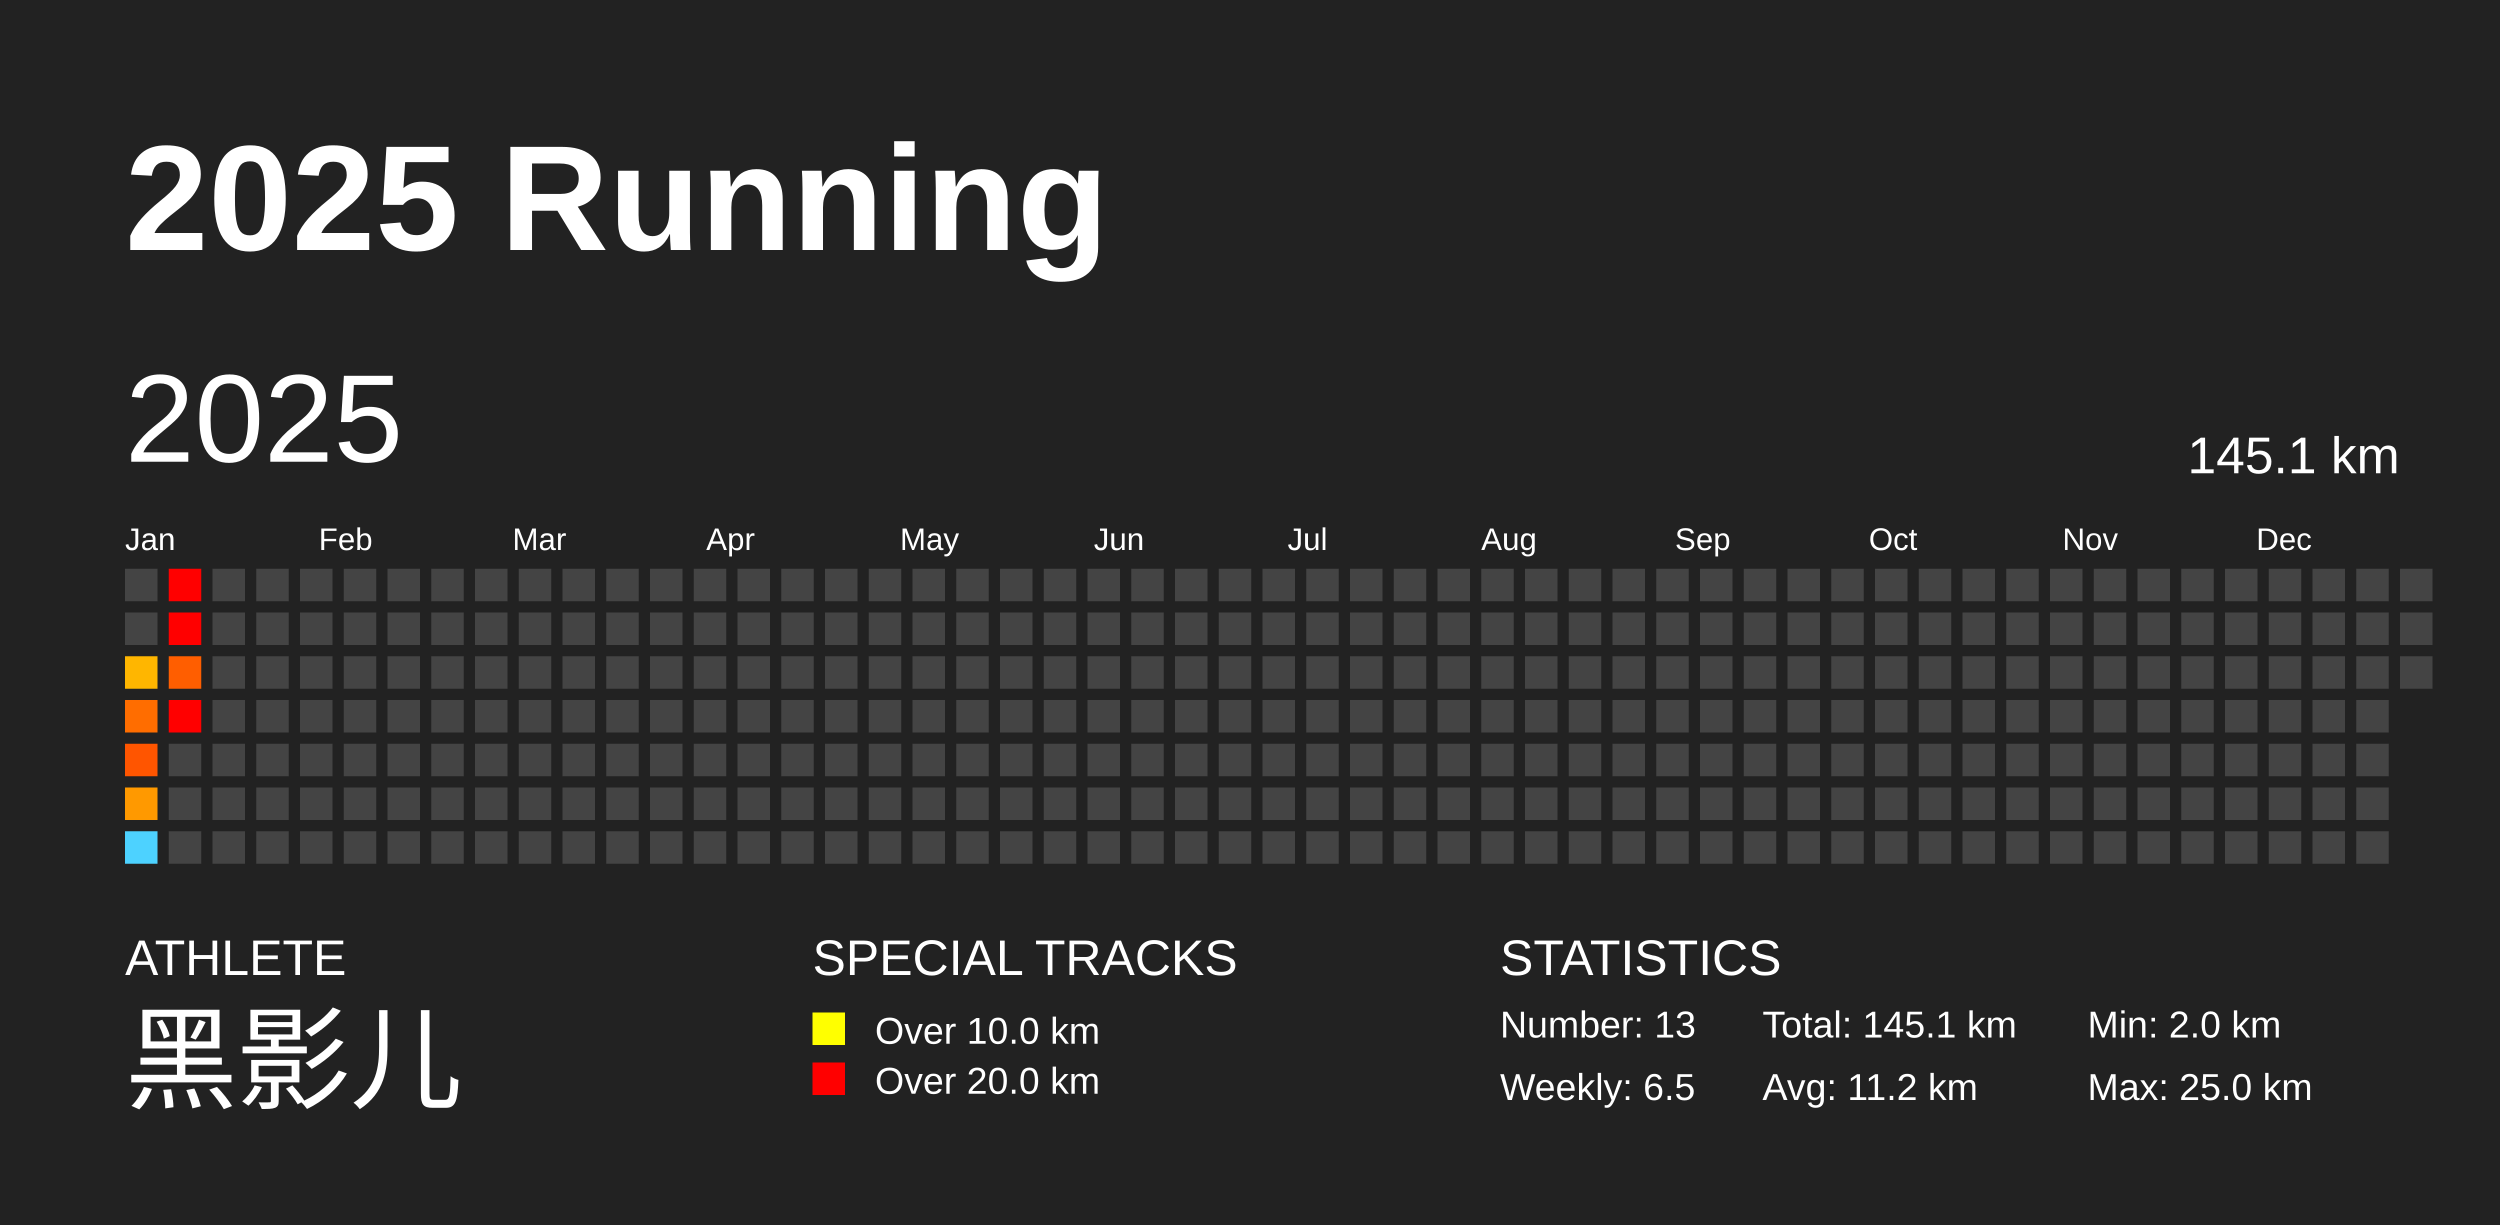
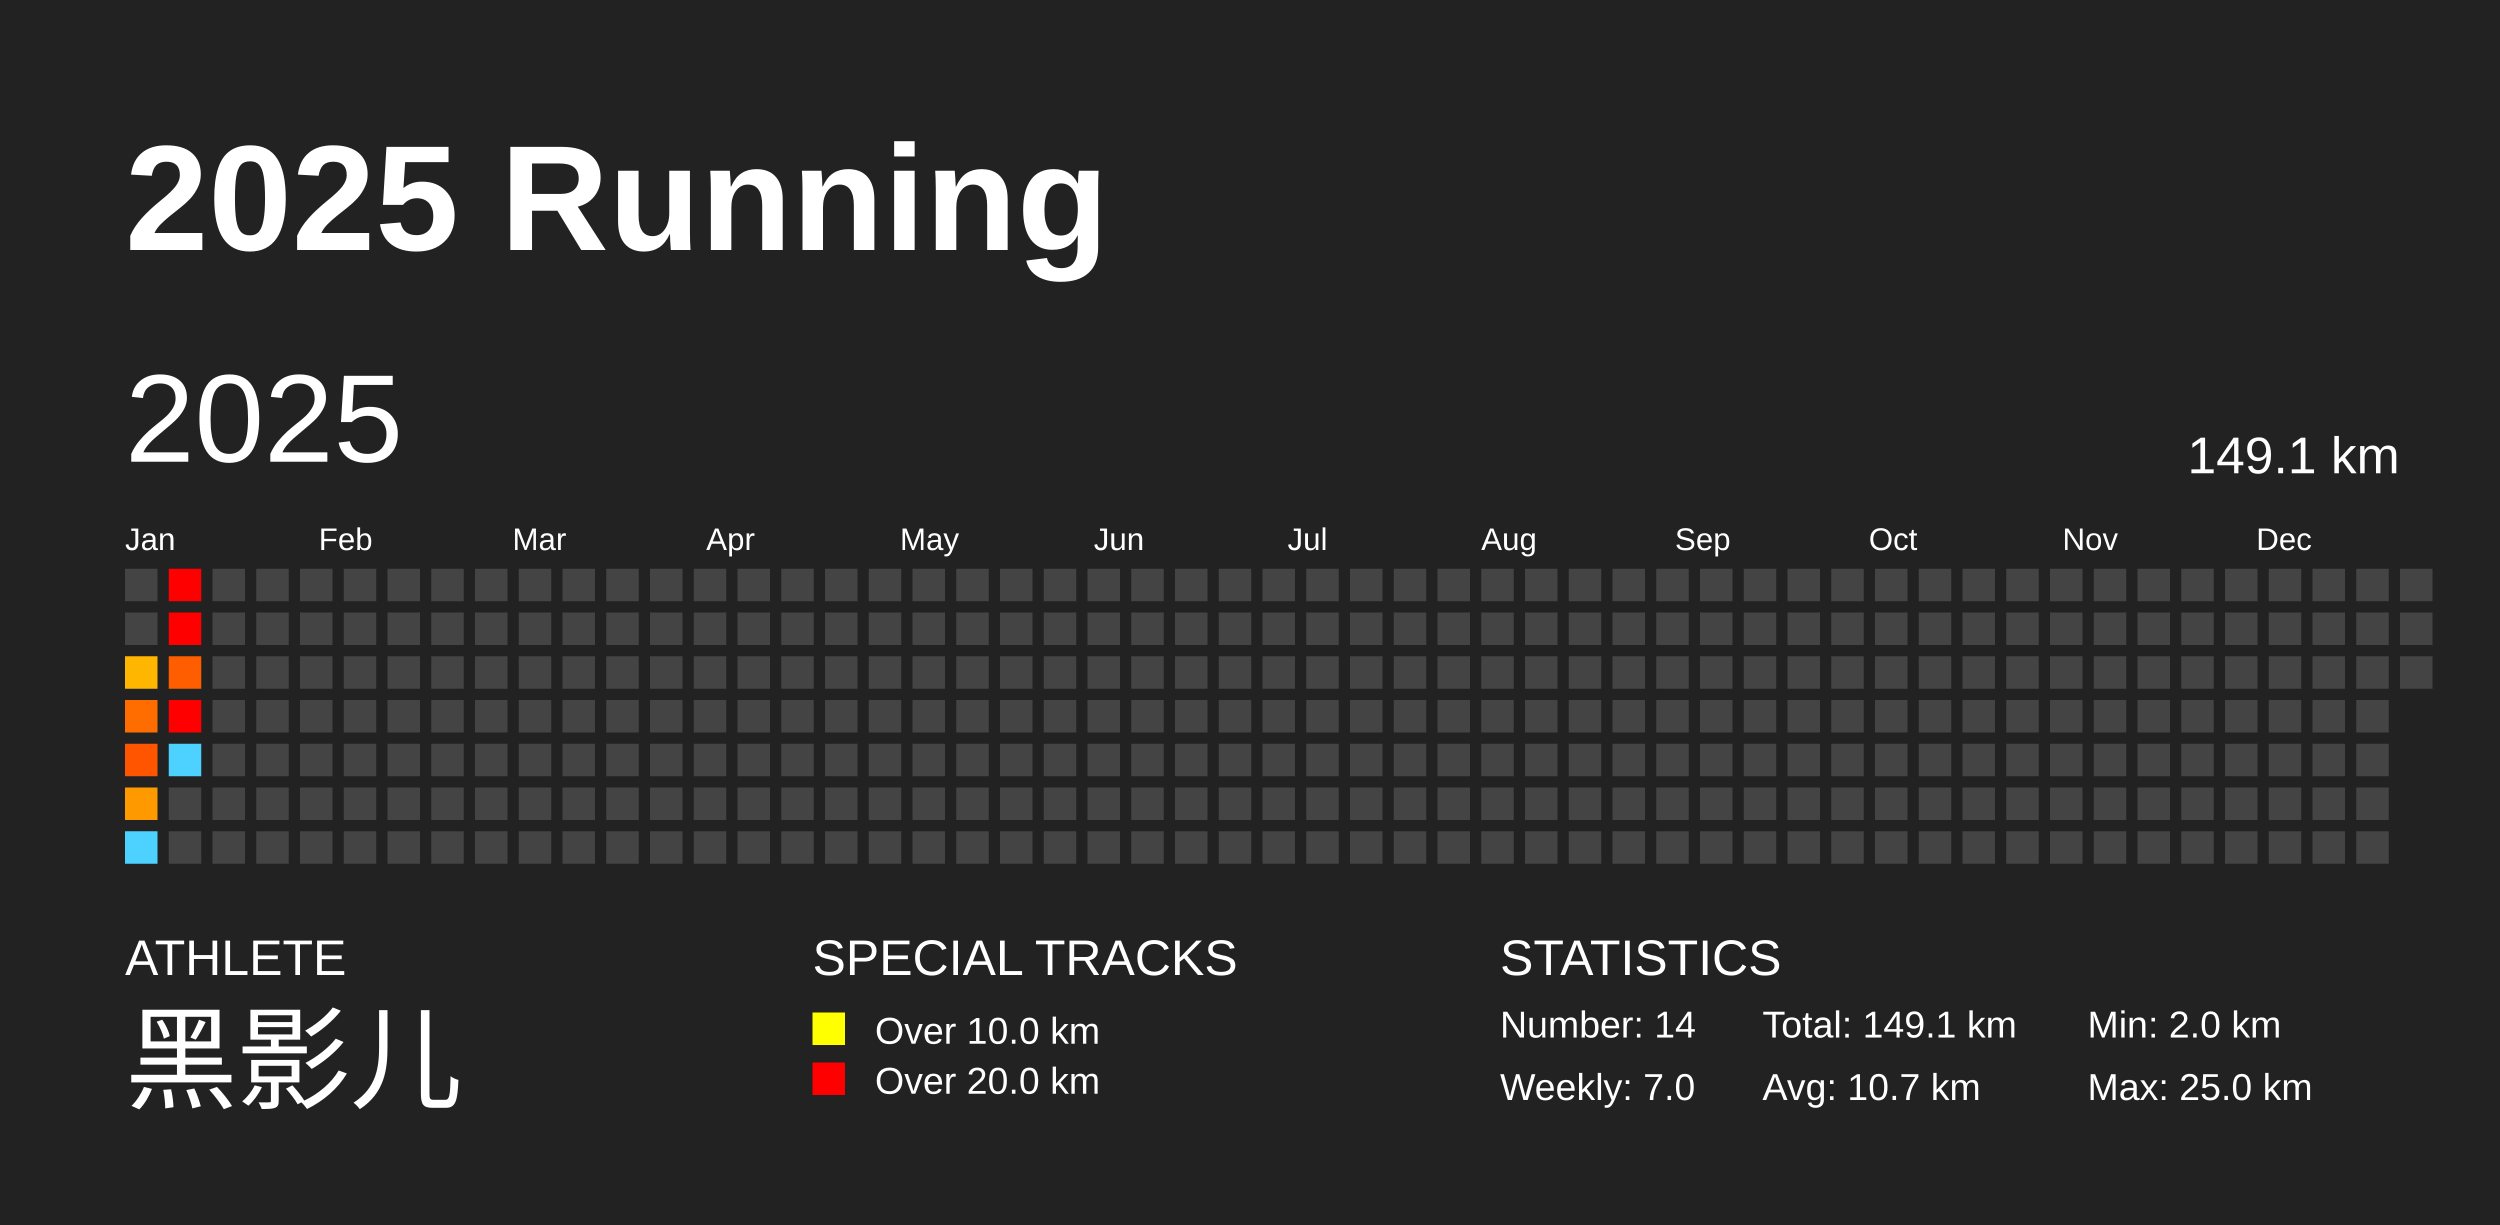
<svg xmlns="http://www.w3.org/2000/svg" baseProfile="full" height="98mm" version="1.1" viewBox="0,0,200,98" width="200mm">
  <defs />
  <rect fill="#222222" height="98" width="200" x="0" y="0" />
  <text fill="#FFFFFF" style="font-size:12px; font-family:Arial; font-weight:bold;" x="10" y="20">2025 Running</text>
  <text fill="#FFFFFF" style="font-size:4px; font-family:Arial" x="10" y="78">ATHLETE</text>
  <text fill="#FFFFFF" style="font-size:9px; font-family:Arial" x="10" y="88">黑影儿</text>
  <text fill="#FFFFFF" style="font-size:4px; font-family:Arial" x="65" y="78">SPECIAL TRACKS</text>
  <rect fill="yellow" height="2.6" width="2.6" x="65" y="81" />
  <text fill="#FFFFFF" style="font-size:3px; font-family:Arial" x="70" y="83.5">Over 10.0 km</text>
  <rect fill="red" height="2.6" width="2.6" x="65" y="85" />
  <text fill="#FFFFFF" style="font-size:3px; font-family:Arial" x="70" y="87.5">Over 20.0 km</text>
  <text fill="#FFFFFF" style="font-size:4px; font-family:Arial" x="120" y="78">STATISTICS</text>
-   <text fill="#FFFFFF" style="font-size:3px; font-family:Arial" x="120" y="83">Number: 13</text>
-   <text fill="#FFFFFF" style="font-size:3px; font-family:Arial" x="120" y="88">Weekly: 6.5</text>
-   <text fill="#FFFFFF" style="font-size:3px; font-family:Arial" x="141" y="83">Total: 145.1 km</text>
-   <text fill="#FFFFFF" style="font-size:3px; font-family:Arial" x="141" y="88">Avg: 11.2 km</text>
+   <text fill="#FFFFFF" style="font-size:3px; font-family:Arial" x="120" y="83">Number: 14</text>
+   <text fill="#FFFFFF" style="font-size:3px; font-family:Arial" x="120" y="88">Weekly: 7.0</text>
+   <text fill="#FFFFFF" style="font-size:3px; font-family:Arial" x="141" y="83">Total: 149.1 km</text>
+   <text fill="#FFFFFF" style="font-size:3px; font-family:Arial" x="141" y="88">Avg: 10.7 km</text>
  <text fill="#FFFFFF" style="font-size:3px; font-family:Arial" x="167" y="83">Min: 2.0 km</text>
  <text fill="#FFFFFF" style="font-size:3px; font-family:Arial" x="167" y="88">Max: 25.0 km</text>
  <text dominant-baseline="hanging" fill="#FFFFFF" style="font-size:10.0px; font-family:Arial;" x="10" y="30">2025</text>
-   <text dominant-baseline="hanging" fill="#FFFFFF" style="font-size:4.125px; font-family:Arial;" x="175" y="35">145.1 km</text>
+   <text dominant-baseline="hanging" fill="#FFFFFF" style="font-size:4.125px; font-family:Arial;" x="175" y="35">149.1 km</text>
  <text fill="#FFFFFF" style="font-size:2.5px; font-family:Arial" x="10.0" y="44">Jan</text>
  <text fill="#FFFFFF" style="font-size:2.5px; font-family:Arial" x="25.5" y="44">Feb</text>
  <text fill="#FFFFFF" style="font-size:2.5px; font-family:Arial" x="41.0" y="44">Mar</text>
  <text fill="#FFFFFF" style="font-size:2.5px; font-family:Arial" x="56.5" y="44">Apr</text>
  <text fill="#FFFFFF" style="font-size:2.5px; font-family:Arial" x="72.0" y="44">May</text>
  <text fill="#FFFFFF" style="font-size:2.5px; font-family:Arial" x="87.5" y="44">Jun</text>
  <text fill="#FFFFFF" style="font-size:2.5px; font-family:Arial" x="103.0" y="44">Jul</text>
  <text fill="#FFFFFF" style="font-size:2.5px; font-family:Arial" x="118.5" y="44">Aug</text>
  <text fill="#FFFFFF" style="font-size:2.5px; font-family:Arial" x="134.0" y="44">Sep</text>
  <text fill="#FFFFFF" style="font-size:2.5px; font-family:Arial" x="149.5" y="44">Oct</text>
  <text fill="#FFFFFF" style="font-size:2.5px; font-family:Arial" x="165.0" y="44">Nov</text>
  <text fill="#FFFFFF" style="font-size:2.5px; font-family:Arial" x="180.5" y="44">Dec</text>
  <rect fill="#444444" height="2.6" width="2.6" x="10.0" y="45.5" />
  <rect fill="#444444" height="2.6" width="2.6" x="10.0" y="49.0" />
  <rect fill="#ffb600" height="2.6" width="2.6" x="10.0" y="52.5" />
  <rect fill="#ff6d00" height="2.6" width="2.6" x="10.0" y="56.0" />
  <rect fill="#ff5500" height="2.6" width="2.6" x="10.0" y="59.5" />
  <rect fill="#ff9900" height="2.6" width="2.6" x="10.0" y="63.0" />
  <rect fill="#4dd2ff" height="2.6" width="2.6" x="10.0" y="66.5" />
  <rect fill="red" height="2.6" width="2.6" x="13.5" y="45.5" />
  <rect fill="red" height="2.6" width="2.6" x="13.5" y="49.0" />
  <rect fill="#ff5e00" height="2.6" width="2.6" x="13.5" y="52.5" />
  <rect fill="red" height="2.6" width="2.6" x="13.5" y="56.0" />
-   <rect fill="#444444" height="2.6" width="2.6" x="13.5" y="59.5" />
+   <rect fill="#4dd2ff" height="2.6" width="2.6" x="13.5" y="59.5" />
  <rect fill="#444444" height="2.6" width="2.6" x="13.5" y="63.0" />
  <rect fill="#444444" height="2.6" width="2.6" x="13.5" y="66.5" />
  <rect fill="#444444" height="2.6" width="2.6" x="17.0" y="45.5" />
  <rect fill="#444444" height="2.6" width="2.6" x="17.0" y="49.0" />
  <rect fill="#444444" height="2.6" width="2.6" x="17.0" y="52.5" />
  <rect fill="#444444" height="2.6" width="2.6" x="17.0" y="56.0" />
  <rect fill="#444444" height="2.6" width="2.6" x="17.0" y="59.5" />
  <rect fill="#444444" height="2.6" width="2.6" x="17.0" y="63.0" />
  <rect fill="#444444" height="2.6" width="2.6" x="17.0" y="66.5" />
  <rect fill="#444444" height="2.6" width="2.6" x="20.5" y="45.5" />
  <rect fill="#444444" height="2.6" width="2.6" x="20.5" y="49.0" />
  <rect fill="#444444" height="2.6" width="2.6" x="20.5" y="52.5" />
  <rect fill="#444444" height="2.6" width="2.6" x="20.5" y="56.0" />
  <rect fill="#444444" height="2.6" width="2.6" x="20.5" y="59.5" />
  <rect fill="#444444" height="2.6" width="2.6" x="20.5" y="63.0" />
  <rect fill="#444444" height="2.6" width="2.6" x="20.5" y="66.5" />
  <rect fill="#444444" height="2.6" width="2.6" x="24.0" y="45.5" />
  <rect fill="#444444" height="2.6" width="2.6" x="24.0" y="49.0" />
  <rect fill="#444444" height="2.6" width="2.6" x="24.0" y="52.5" />
  <rect fill="#444444" height="2.6" width="2.6" x="24.0" y="56.0" />
  <rect fill="#444444" height="2.6" width="2.6" x="24.0" y="59.5" />
  <rect fill="#444444" height="2.6" width="2.6" x="24.0" y="63.0" />
  <rect fill="#444444" height="2.6" width="2.6" x="24.0" y="66.5" />
  <rect fill="#444444" height="2.6" width="2.6" x="27.5" y="45.5" />
  <rect fill="#444444" height="2.6" width="2.6" x="27.5" y="49.0" />
  <rect fill="#444444" height="2.6" width="2.6" x="27.5" y="52.5" />
  <rect fill="#444444" height="2.6" width="2.6" x="27.5" y="56.0" />
  <rect fill="#444444" height="2.6" width="2.6" x="27.5" y="59.5" />
  <rect fill="#444444" height="2.6" width="2.6" x="27.5" y="63.0" />
  <rect fill="#444444" height="2.6" width="2.6" x="27.5" y="66.5" />
  <rect fill="#444444" height="2.6" width="2.6" x="31.0" y="45.5" />
  <rect fill="#444444" height="2.6" width="2.6" x="31.0" y="49.0" />
  <rect fill="#444444" height="2.6" width="2.6" x="31.0" y="52.5" />
  <rect fill="#444444" height="2.6" width="2.6" x="31.0" y="56.0" />
  <rect fill="#444444" height="2.6" width="2.6" x="31.0" y="59.5" />
  <rect fill="#444444" height="2.6" width="2.6" x="31.0" y="63.0" />
  <rect fill="#444444" height="2.6" width="2.6" x="31.0" y="66.5" />
  <rect fill="#444444" height="2.6" width="2.6" x="34.5" y="45.5" />
  <rect fill="#444444" height="2.6" width="2.6" x="34.5" y="49.0" />
  <rect fill="#444444" height="2.6" width="2.6" x="34.5" y="52.5" />
  <rect fill="#444444" height="2.6" width="2.6" x="34.5" y="56.0" />
  <rect fill="#444444" height="2.6" width="2.6" x="34.5" y="59.5" />
  <rect fill="#444444" height="2.6" width="2.6" x="34.5" y="63.0" />
  <rect fill="#444444" height="2.6" width="2.6" x="34.5" y="66.5" />
  <rect fill="#444444" height="2.6" width="2.6" x="38.0" y="45.5" />
  <rect fill="#444444" height="2.6" width="2.6" x="38.0" y="49.0" />
  <rect fill="#444444" height="2.6" width="2.6" x="38.0" y="52.5" />
  <rect fill="#444444" height="2.6" width="2.6" x="38.0" y="56.0" />
  <rect fill="#444444" height="2.6" width="2.6" x="38.0" y="59.5" />
  <rect fill="#444444" height="2.6" width="2.6" x="38.0" y="63.0" />
  <rect fill="#444444" height="2.6" width="2.6" x="38.0" y="66.5" />
  <rect fill="#444444" height="2.6" width="2.6" x="41.5" y="45.5" />
  <rect fill="#444444" height="2.6" width="2.6" x="41.5" y="49.0" />
  <rect fill="#444444" height="2.6" width="2.6" x="41.5" y="52.5" />
  <rect fill="#444444" height="2.6" width="2.6" x="41.5" y="56.0" />
  <rect fill="#444444" height="2.6" width="2.6" x="41.5" y="59.5" />
  <rect fill="#444444" height="2.6" width="2.6" x="41.5" y="63.0" />
  <rect fill="#444444" height="2.6" width="2.6" x="41.5" y="66.5" />
  <rect fill="#444444" height="2.6" width="2.6" x="45.0" y="45.5" />
  <rect fill="#444444" height="2.6" width="2.6" x="45.0" y="49.0" />
  <rect fill="#444444" height="2.6" width="2.6" x="45.0" y="52.5" />
  <rect fill="#444444" height="2.6" width="2.6" x="45.0" y="56.0" />
  <rect fill="#444444" height="2.6" width="2.6" x="45.0" y="59.5" />
  <rect fill="#444444" height="2.6" width="2.6" x="45.0" y="63.0" />
  <rect fill="#444444" height="2.6" width="2.6" x="45.0" y="66.5" />
  <rect fill="#444444" height="2.6" width="2.6" x="48.5" y="45.5" />
  <rect fill="#444444" height="2.6" width="2.6" x="48.5" y="49.0" />
  <rect fill="#444444" height="2.6" width="2.6" x="48.5" y="52.5" />
  <rect fill="#444444" height="2.6" width="2.6" x="48.5" y="56.0" />
  <rect fill="#444444" height="2.6" width="2.6" x="48.5" y="59.5" />
  <rect fill="#444444" height="2.6" width="2.6" x="48.5" y="63.0" />
  <rect fill="#444444" height="2.6" width="2.6" x="48.5" y="66.5" />
  <rect fill="#444444" height="2.6" width="2.6" x="52.0" y="45.5" />
  <rect fill="#444444" height="2.6" width="2.6" x="52.0" y="49.0" />
  <rect fill="#444444" height="2.6" width="2.6" x="52.0" y="52.5" />
  <rect fill="#444444" height="2.6" width="2.6" x="52.0" y="56.0" />
  <rect fill="#444444" height="2.6" width="2.6" x="52.0" y="59.5" />
  <rect fill="#444444" height="2.6" width="2.6" x="52.0" y="63.0" />
  <rect fill="#444444" height="2.6" width="2.6" x="52.0" y="66.5" />
  <rect fill="#444444" height="2.6" width="2.6" x="55.5" y="45.5" />
  <rect fill="#444444" height="2.6" width="2.6" x="55.5" y="49.0" />
  <rect fill="#444444" height="2.6" width="2.6" x="55.5" y="52.5" />
  <rect fill="#444444" height="2.6" width="2.6" x="55.5" y="56.0" />
  <rect fill="#444444" height="2.6" width="2.6" x="55.5" y="59.5" />
  <rect fill="#444444" height="2.6" width="2.6" x="55.5" y="63.0" />
  <rect fill="#444444" height="2.6" width="2.6" x="55.5" y="66.5" />
  <rect fill="#444444" height="2.6" width="2.6" x="59.0" y="45.5" />
  <rect fill="#444444" height="2.6" width="2.6" x="59.0" y="49.0" />
  <rect fill="#444444" height="2.6" width="2.6" x="59.0" y="52.5" />
  <rect fill="#444444" height="2.6" width="2.6" x="59.0" y="56.0" />
  <rect fill="#444444" height="2.6" width="2.6" x="59.0" y="59.5" />
  <rect fill="#444444" height="2.6" width="2.6" x="59.0" y="63.0" />
  <rect fill="#444444" height="2.6" width="2.6" x="59.0" y="66.5" />
  <rect fill="#444444" height="2.6" width="2.6" x="62.5" y="45.5" />
  <rect fill="#444444" height="2.6" width="2.6" x="62.5" y="49.0" />
  <rect fill="#444444" height="2.6" width="2.6" x="62.5" y="52.5" />
  <rect fill="#444444" height="2.6" width="2.6" x="62.5" y="56.0" />
  <rect fill="#444444" height="2.6" width="2.6" x="62.5" y="59.5" />
  <rect fill="#444444" height="2.6" width="2.6" x="62.5" y="63.0" />
  <rect fill="#444444" height="2.6" width="2.6" x="62.5" y="66.5" />
  <rect fill="#444444" height="2.6" width="2.6" x="66.0" y="45.5" />
  <rect fill="#444444" height="2.6" width="2.6" x="66.0" y="49.0" />
  <rect fill="#444444" height="2.6" width="2.6" x="66.0" y="52.5" />
  <rect fill="#444444" height="2.6" width="2.6" x="66.0" y="56.0" />
  <rect fill="#444444" height="2.6" width="2.6" x="66.0" y="59.5" />
  <rect fill="#444444" height="2.6" width="2.6" x="66.0" y="63.0" />
  <rect fill="#444444" height="2.6" width="2.6" x="66.0" y="66.5" />
  <rect fill="#444444" height="2.6" width="2.6" x="69.5" y="45.5" />
  <rect fill="#444444" height="2.6" width="2.6" x="69.5" y="49.0" />
  <rect fill="#444444" height="2.6" width="2.6" x="69.5" y="52.5" />
  <rect fill="#444444" height="2.6" width="2.6" x="69.5" y="56.0" />
  <rect fill="#444444" height="2.6" width="2.6" x="69.5" y="59.5" />
  <rect fill="#444444" height="2.6" width="2.6" x="69.5" y="63.0" />
  <rect fill="#444444" height="2.6" width="2.6" x="69.5" y="66.5" />
  <rect fill="#444444" height="2.6" width="2.6" x="73.0" y="45.5" />
  <rect fill="#444444" height="2.6" width="2.6" x="73.0" y="49.0" />
  <rect fill="#444444" height="2.6" width="2.6" x="73.0" y="52.5" />
  <rect fill="#444444" height="2.6" width="2.6" x="73.0" y="56.0" />
  <rect fill="#444444" height="2.6" width="2.6" x="73.0" y="59.5" />
  <rect fill="#444444" height="2.6" width="2.6" x="73.0" y="63.0" />
  <rect fill="#444444" height="2.6" width="2.6" x="73.0" y="66.5" />
  <rect fill="#444444" height="2.6" width="2.6" x="76.5" y="45.5" />
  <rect fill="#444444" height="2.6" width="2.6" x="76.5" y="49.0" />
  <rect fill="#444444" height="2.6" width="2.6" x="76.5" y="52.5" />
  <rect fill="#444444" height="2.6" width="2.6" x="76.5" y="56.0" />
  <rect fill="#444444" height="2.6" width="2.6" x="76.5" y="59.5" />
  <rect fill="#444444" height="2.6" width="2.6" x="76.5" y="63.0" />
  <rect fill="#444444" height="2.6" width="2.6" x="76.5" y="66.5" />
  <rect fill="#444444" height="2.6" width="2.6" x="80.0" y="45.5" />
  <rect fill="#444444" height="2.6" width="2.6" x="80.0" y="49.0" />
  <rect fill="#444444" height="2.6" width="2.6" x="80.0" y="52.5" />
  <rect fill="#444444" height="2.6" width="2.6" x="80.0" y="56.0" />
  <rect fill="#444444" height="2.6" width="2.6" x="80.0" y="59.5" />
  <rect fill="#444444" height="2.6" width="2.6" x="80.0" y="63.0" />
  <rect fill="#444444" height="2.6" width="2.6" x="80.0" y="66.5" />
  <rect fill="#444444" height="2.6" width="2.6" x="83.5" y="45.5" />
  <rect fill="#444444" height="2.6" width="2.6" x="83.5" y="49.0" />
  <rect fill="#444444" height="2.6" width="2.6" x="83.5" y="52.5" />
  <rect fill="#444444" height="2.6" width="2.6" x="83.5" y="56.0" />
  <rect fill="#444444" height="2.6" width="2.6" x="83.5" y="59.5" />
  <rect fill="#444444" height="2.6" width="2.6" x="83.5" y="63.0" />
  <rect fill="#444444" height="2.6" width="2.6" x="83.5" y="66.5" />
  <rect fill="#444444" height="2.6" width="2.6" x="87.0" y="45.5" />
  <rect fill="#444444" height="2.6" width="2.6" x="87.0" y="49.0" />
  <rect fill="#444444" height="2.6" width="2.6" x="87.0" y="52.5" />
  <rect fill="#444444" height="2.6" width="2.6" x="87.0" y="56.0" />
  <rect fill="#444444" height="2.6" width="2.6" x="87.0" y="59.5" />
  <rect fill="#444444" height="2.6" width="2.6" x="87.0" y="63.0" />
  <rect fill="#444444" height="2.6" width="2.6" x="87.0" y="66.5" />
  <rect fill="#444444" height="2.6" width="2.6" x="90.5" y="45.5" />
  <rect fill="#444444" height="2.6" width="2.6" x="90.5" y="49.0" />
  <rect fill="#444444" height="2.6" width="2.6" x="90.5" y="52.5" />
  <rect fill="#444444" height="2.6" width="2.6" x="90.5" y="56.0" />
  <rect fill="#444444" height="2.6" width="2.6" x="90.5" y="59.5" />
  <rect fill="#444444" height="2.6" width="2.6" x="90.5" y="63.0" />
  <rect fill="#444444" height="2.6" width="2.6" x="90.5" y="66.5" />
  <rect fill="#444444" height="2.6" width="2.6" x="94.0" y="45.5" />
  <rect fill="#444444" height="2.6" width="2.6" x="94.0" y="49.0" />
  <rect fill="#444444" height="2.6" width="2.6" x="94.0" y="52.5" />
  <rect fill="#444444" height="2.6" width="2.6" x="94.0" y="56.0" />
  <rect fill="#444444" height="2.6" width="2.6" x="94.0" y="59.5" />
  <rect fill="#444444" height="2.6" width="2.6" x="94.0" y="63.0" />
  <rect fill="#444444" height="2.6" width="2.6" x="94.0" y="66.5" />
  <rect fill="#444444" height="2.6" width="2.6" x="97.5" y="45.5" />
  <rect fill="#444444" height="2.6" width="2.6" x="97.5" y="49.0" />
  <rect fill="#444444" height="2.6" width="2.6" x="97.5" y="52.5" />
  <rect fill="#444444" height="2.6" width="2.6" x="97.5" y="56.0" />
  <rect fill="#444444" height="2.6" width="2.6" x="97.5" y="59.5" />
  <rect fill="#444444" height="2.6" width="2.6" x="97.5" y="63.0" />
  <rect fill="#444444" height="2.6" width="2.6" x="97.5" y="66.5" />
  <rect fill="#444444" height="2.6" width="2.6" x="101.0" y="45.5" />
  <rect fill="#444444" height="2.6" width="2.6" x="101.0" y="49.0" />
  <rect fill="#444444" height="2.6" width="2.6" x="101.0" y="52.5" />
  <rect fill="#444444" height="2.6" width="2.6" x="101.0" y="56.0" />
  <rect fill="#444444" height="2.6" width="2.6" x="101.0" y="59.5" />
  <rect fill="#444444" height="2.6" width="2.6" x="101.0" y="63.0" />
  <rect fill="#444444" height="2.6" width="2.6" x="101.0" y="66.5" />
  <rect fill="#444444" height="2.6" width="2.6" x="104.5" y="45.5" />
  <rect fill="#444444" height="2.6" width="2.6" x="104.5" y="49.0" />
  <rect fill="#444444" height="2.6" width="2.6" x="104.5" y="52.5" />
  <rect fill="#444444" height="2.6" width="2.6" x="104.5" y="56.0" />
  <rect fill="#444444" height="2.6" width="2.6" x="104.5" y="59.5" />
  <rect fill="#444444" height="2.6" width="2.6" x="104.5" y="63.0" />
  <rect fill="#444444" height="2.6" width="2.6" x="104.5" y="66.5" />
  <rect fill="#444444" height="2.6" width="2.6" x="108.0" y="45.5" />
  <rect fill="#444444" height="2.6" width="2.6" x="108.0" y="49.0" />
  <rect fill="#444444" height="2.6" width="2.6" x="108.0" y="52.5" />
  <rect fill="#444444" height="2.6" width="2.6" x="108.0" y="56.0" />
  <rect fill="#444444" height="2.6" width="2.6" x="108.0" y="59.5" />
  <rect fill="#444444" height="2.6" width="2.6" x="108.0" y="63.0" />
  <rect fill="#444444" height="2.6" width="2.6" x="108.0" y="66.5" />
  <rect fill="#444444" height="2.6" width="2.6" x="111.5" y="45.5" />
  <rect fill="#444444" height="2.6" width="2.6" x="111.5" y="49.0" />
  <rect fill="#444444" height="2.6" width="2.6" x="111.5" y="52.5" />
  <rect fill="#444444" height="2.6" width="2.6" x="111.5" y="56.0" />
  <rect fill="#444444" height="2.6" width="2.6" x="111.5" y="59.5" />
  <rect fill="#444444" height="2.6" width="2.6" x="111.5" y="63.0" />
  <rect fill="#444444" height="2.6" width="2.6" x="111.5" y="66.5" />
  <rect fill="#444444" height="2.6" width="2.6" x="115.0" y="45.5" />
  <rect fill="#444444" height="2.6" width="2.6" x="115.0" y="49.0" />
  <rect fill="#444444" height="2.6" width="2.6" x="115.0" y="52.5" />
  <rect fill="#444444" height="2.6" width="2.6" x="115.0" y="56.0" />
  <rect fill="#444444" height="2.6" width="2.6" x="115.0" y="59.5" />
  <rect fill="#444444" height="2.6" width="2.6" x="115.0" y="63.0" />
  <rect fill="#444444" height="2.6" width="2.6" x="115.0" y="66.5" />
  <rect fill="#444444" height="2.6" width="2.6" x="118.5" y="45.5" />
  <rect fill="#444444" height="2.6" width="2.6" x="118.5" y="49.0" />
  <rect fill="#444444" height="2.6" width="2.6" x="118.5" y="52.5" />
  <rect fill="#444444" height="2.6" width="2.6" x="118.5" y="56.0" />
  <rect fill="#444444" height="2.6" width="2.6" x="118.5" y="59.5" />
  <rect fill="#444444" height="2.6" width="2.6" x="118.5" y="63.0" />
  <rect fill="#444444" height="2.6" width="2.6" x="118.5" y="66.5" />
  <rect fill="#444444" height="2.6" width="2.6" x="122.0" y="45.5" />
  <rect fill="#444444" height="2.6" width="2.6" x="122.0" y="49.0" />
  <rect fill="#444444" height="2.6" width="2.6" x="122.0" y="52.5" />
  <rect fill="#444444" height="2.6" width="2.6" x="122.0" y="56.0" />
  <rect fill="#444444" height="2.6" width="2.6" x="122.0" y="59.5" />
  <rect fill="#444444" height="2.6" width="2.6" x="122.0" y="63.0" />
  <rect fill="#444444" height="2.6" width="2.6" x="122.0" y="66.5" />
  <rect fill="#444444" height="2.6" width="2.6" x="125.5" y="45.5" />
  <rect fill="#444444" height="2.6" width="2.6" x="125.5" y="49.0" />
  <rect fill="#444444" height="2.6" width="2.6" x="125.5" y="52.5" />
  <rect fill="#444444" height="2.6" width="2.6" x="125.5" y="56.0" />
  <rect fill="#444444" height="2.6" width="2.6" x="125.5" y="59.5" />
  <rect fill="#444444" height="2.6" width="2.6" x="125.5" y="63.0" />
  <rect fill="#444444" height="2.6" width="2.6" x="125.5" y="66.5" />
  <rect fill="#444444" height="2.6" width="2.6" x="129.0" y="45.5" />
  <rect fill="#444444" height="2.6" width="2.6" x="129.0" y="49.0" />
  <rect fill="#444444" height="2.6" width="2.6" x="129.0" y="52.5" />
  <rect fill="#444444" height="2.6" width="2.6" x="129.0" y="56.0" />
  <rect fill="#444444" height="2.6" width="2.6" x="129.0" y="59.5" />
  <rect fill="#444444" height="2.6" width="2.6" x="129.0" y="63.0" />
  <rect fill="#444444" height="2.6" width="2.6" x="129.0" y="66.5" />
  <rect fill="#444444" height="2.6" width="2.6" x="132.5" y="45.5" />
  <rect fill="#444444" height="2.6" width="2.6" x="132.5" y="49.0" />
  <rect fill="#444444" height="2.6" width="2.6" x="132.5" y="52.5" />
  <rect fill="#444444" height="2.6" width="2.6" x="132.5" y="56.0" />
  <rect fill="#444444" height="2.6" width="2.6" x="132.5" y="59.5" />
  <rect fill="#444444" height="2.6" width="2.6" x="132.5" y="63.0" />
  <rect fill="#444444" height="2.6" width="2.6" x="132.5" y="66.5" />
  <rect fill="#444444" height="2.6" width="2.6" x="136.0" y="45.5" />
  <rect fill="#444444" height="2.6" width="2.6" x="136.0" y="49.0" />
  <rect fill="#444444" height="2.6" width="2.6" x="136.0" y="52.5" />
  <rect fill="#444444" height="2.6" width="2.6" x="136.0" y="56.0" />
  <rect fill="#444444" height="2.6" width="2.6" x="136.0" y="59.5" />
  <rect fill="#444444" height="2.6" width="2.6" x="136.0" y="63.0" />
  <rect fill="#444444" height="2.6" width="2.6" x="136.0" y="66.5" />
  <rect fill="#444444" height="2.6" width="2.6" x="139.5" y="45.5" />
  <rect fill="#444444" height="2.6" width="2.6" x="139.5" y="49.0" />
  <rect fill="#444444" height="2.6" width="2.6" x="139.5" y="52.5" />
  <rect fill="#444444" height="2.6" width="2.6" x="139.5" y="56.0" />
  <rect fill="#444444" height="2.6" width="2.6" x="139.5" y="59.5" />
  <rect fill="#444444" height="2.6" width="2.6" x="139.5" y="63.0" />
  <rect fill="#444444" height="2.6" width="2.6" x="139.5" y="66.5" />
  <rect fill="#444444" height="2.6" width="2.6" x="143.0" y="45.5" />
  <rect fill="#444444" height="2.6" width="2.6" x="143.0" y="49.0" />
  <rect fill="#444444" height="2.6" width="2.6" x="143.0" y="52.5" />
  <rect fill="#444444" height="2.6" width="2.6" x="143.0" y="56.0" />
  <rect fill="#444444" height="2.6" width="2.6" x="143.0" y="59.5" />
  <rect fill="#444444" height="2.6" width="2.6" x="143.0" y="63.0" />
  <rect fill="#444444" height="2.6" width="2.6" x="143.0" y="66.5" />
  <rect fill="#444444" height="2.6" width="2.6" x="146.5" y="45.5" />
  <rect fill="#444444" height="2.6" width="2.6" x="146.5" y="49.0" />
  <rect fill="#444444" height="2.6" width="2.6" x="146.5" y="52.5" />
  <rect fill="#444444" height="2.6" width="2.6" x="146.5" y="56.0" />
  <rect fill="#444444" height="2.6" width="2.6" x="146.5" y="59.5" />
  <rect fill="#444444" height="2.6" width="2.6" x="146.5" y="63.0" />
  <rect fill="#444444" height="2.6" width="2.6" x="146.5" y="66.5" />
  <rect fill="#444444" height="2.6" width="2.6" x="150.0" y="45.5" />
  <rect fill="#444444" height="2.6" width="2.6" x="150.0" y="49.0" />
  <rect fill="#444444" height="2.6" width="2.6" x="150.0" y="52.5" />
  <rect fill="#444444" height="2.6" width="2.6" x="150.0" y="56.0" />
  <rect fill="#444444" height="2.6" width="2.6" x="150.0" y="59.5" />
  <rect fill="#444444" height="2.6" width="2.6" x="150.0" y="63.0" />
  <rect fill="#444444" height="2.6" width="2.6" x="150.0" y="66.5" />
  <rect fill="#444444" height="2.6" width="2.6" x="153.5" y="45.5" />
  <rect fill="#444444" height="2.6" width="2.6" x="153.5" y="49.0" />
  <rect fill="#444444" height="2.6" width="2.6" x="153.5" y="52.5" />
  <rect fill="#444444" height="2.6" width="2.6" x="153.5" y="56.0" />
  <rect fill="#444444" height="2.6" width="2.6" x="153.5" y="59.5" />
  <rect fill="#444444" height="2.6" width="2.6" x="153.5" y="63.0" />
  <rect fill="#444444" height="2.6" width="2.6" x="153.5" y="66.5" />
  <rect fill="#444444" height="2.6" width="2.6" x="157.0" y="45.5" />
  <rect fill="#444444" height="2.6" width="2.6" x="157.0" y="49.0" />
  <rect fill="#444444" height="2.6" width="2.6" x="157.0" y="52.5" />
  <rect fill="#444444" height="2.6" width="2.6" x="157.0" y="56.0" />
  <rect fill="#444444" height="2.6" width="2.6" x="157.0" y="59.5" />
  <rect fill="#444444" height="2.6" width="2.6" x="157.0" y="63.0" />
  <rect fill="#444444" height="2.6" width="2.6" x="157.0" y="66.5" />
  <rect fill="#444444" height="2.6" width="2.6" x="160.5" y="45.5" />
  <rect fill="#444444" height="2.6" width="2.6" x="160.5" y="49.0" />
  <rect fill="#444444" height="2.6" width="2.6" x="160.5" y="52.5" />
  <rect fill="#444444" height="2.6" width="2.6" x="160.5" y="56.0" />
  <rect fill="#444444" height="2.6" width="2.6" x="160.5" y="59.5" />
  <rect fill="#444444" height="2.6" width="2.6" x="160.5" y="63.0" />
  <rect fill="#444444" height="2.6" width="2.6" x="160.5" y="66.5" />
  <rect fill="#444444" height="2.6" width="2.6" x="164.0" y="45.5" />
  <rect fill="#444444" height="2.6" width="2.6" x="164.0" y="49.0" />
  <rect fill="#444444" height="2.6" width="2.6" x="164.0" y="52.5" />
  <rect fill="#444444" height="2.6" width="2.6" x="164.0" y="56.0" />
  <rect fill="#444444" height="2.6" width="2.6" x="164.0" y="59.5" />
  <rect fill="#444444" height="2.6" width="2.6" x="164.0" y="63.0" />
  <rect fill="#444444" height="2.6" width="2.6" x="164.0" y="66.5" />
  <rect fill="#444444" height="2.6" width="2.6" x="167.5" y="45.5" />
  <rect fill="#444444" height="2.6" width="2.6" x="167.5" y="49.0" />
  <rect fill="#444444" height="2.6" width="2.6" x="167.5" y="52.5" />
  <rect fill="#444444" height="2.6" width="2.6" x="167.5" y="56.0" />
  <rect fill="#444444" height="2.6" width="2.6" x="167.5" y="59.5" />
  <rect fill="#444444" height="2.6" width="2.6" x="167.5" y="63.0" />
  <rect fill="#444444" height="2.6" width="2.6" x="167.5" y="66.5" />
  <rect fill="#444444" height="2.6" width="2.6" x="171.0" y="45.5" />
  <rect fill="#444444" height="2.6" width="2.6" x="171.0" y="49.0" />
  <rect fill="#444444" height="2.6" width="2.6" x="171.0" y="52.5" />
  <rect fill="#444444" height="2.6" width="2.6" x="171.0" y="56.0" />
  <rect fill="#444444" height="2.6" width="2.6" x="171.0" y="59.5" />
  <rect fill="#444444" height="2.6" width="2.6" x="171.0" y="63.0" />
  <rect fill="#444444" height="2.6" width="2.6" x="171.0" y="66.5" />
  <rect fill="#444444" height="2.6" width="2.6" x="174.5" y="45.5" />
  <rect fill="#444444" height="2.6" width="2.6" x="174.5" y="49.0" />
  <rect fill="#444444" height="2.6" width="2.6" x="174.5" y="52.5" />
  <rect fill="#444444" height="2.6" width="2.6" x="174.5" y="56.0" />
  <rect fill="#444444" height="2.6" width="2.6" x="174.5" y="59.5" />
  <rect fill="#444444" height="2.6" width="2.6" x="174.5" y="63.0" />
  <rect fill="#444444" height="2.6" width="2.6" x="174.5" y="66.5" />
  <rect fill="#444444" height="2.6" width="2.6" x="178.0" y="45.5" />
  <rect fill="#444444" height="2.6" width="2.6" x="178.0" y="49.0" />
  <rect fill="#444444" height="2.6" width="2.6" x="178.0" y="52.5" />
  <rect fill="#444444" height="2.6" width="2.6" x="178.0" y="56.0" />
  <rect fill="#444444" height="2.6" width="2.6" x="178.0" y="59.5" />
  <rect fill="#444444" height="2.6" width="2.6" x="178.0" y="63.0" />
  <rect fill="#444444" height="2.6" width="2.6" x="178.0" y="66.5" />
  <rect fill="#444444" height="2.6" width="2.6" x="181.5" y="45.5" />
  <rect fill="#444444" height="2.6" width="2.6" x="181.5" y="49.0" />
  <rect fill="#444444" height="2.6" width="2.6" x="181.5" y="52.5" />
  <rect fill="#444444" height="2.6" width="2.6" x="181.5" y="56.0" />
  <rect fill="#444444" height="2.6" width="2.6" x="181.5" y="59.5" />
  <rect fill="#444444" height="2.6" width="2.6" x="181.5" y="63.0" />
  <rect fill="#444444" height="2.6" width="2.6" x="181.5" y="66.5" />
  <rect fill="#444444" height="2.6" width="2.6" x="185.0" y="45.5" />
  <rect fill="#444444" height="2.6" width="2.6" x="185.0" y="49.0" />
  <rect fill="#444444" height="2.6" width="2.6" x="185.0" y="52.5" />
  <rect fill="#444444" height="2.6" width="2.6" x="185.0" y="56.0" />
  <rect fill="#444444" height="2.6" width="2.6" x="185.0" y="59.5" />
  <rect fill="#444444" height="2.6" width="2.6" x="185.0" y="63.0" />
  <rect fill="#444444" height="2.6" width="2.6" x="185.0" y="66.5" />
  <rect fill="#444444" height="2.6" width="2.6" x="188.5" y="45.5" />
  <rect fill="#444444" height="2.6" width="2.6" x="188.5" y="49.0" />
  <rect fill="#444444" height="2.6" width="2.6" x="188.5" y="52.5" />
  <rect fill="#444444" height="2.6" width="2.6" x="188.5" y="56.0" />
  <rect fill="#444444" height="2.6" width="2.6" x="188.5" y="59.5" />
  <rect fill="#444444" height="2.6" width="2.6" x="188.5" y="63.0" />
  <rect fill="#444444" height="2.6" width="2.6" x="188.5" y="66.5" />
  <rect fill="#444444" height="2.6" width="2.6" x="192.0" y="45.5" />
  <rect fill="#444444" height="2.6" width="2.6" x="192.0" y="49.0" />
  <rect fill="#444444" height="2.6" width="2.6" x="192.0" y="52.5" />
</svg>
